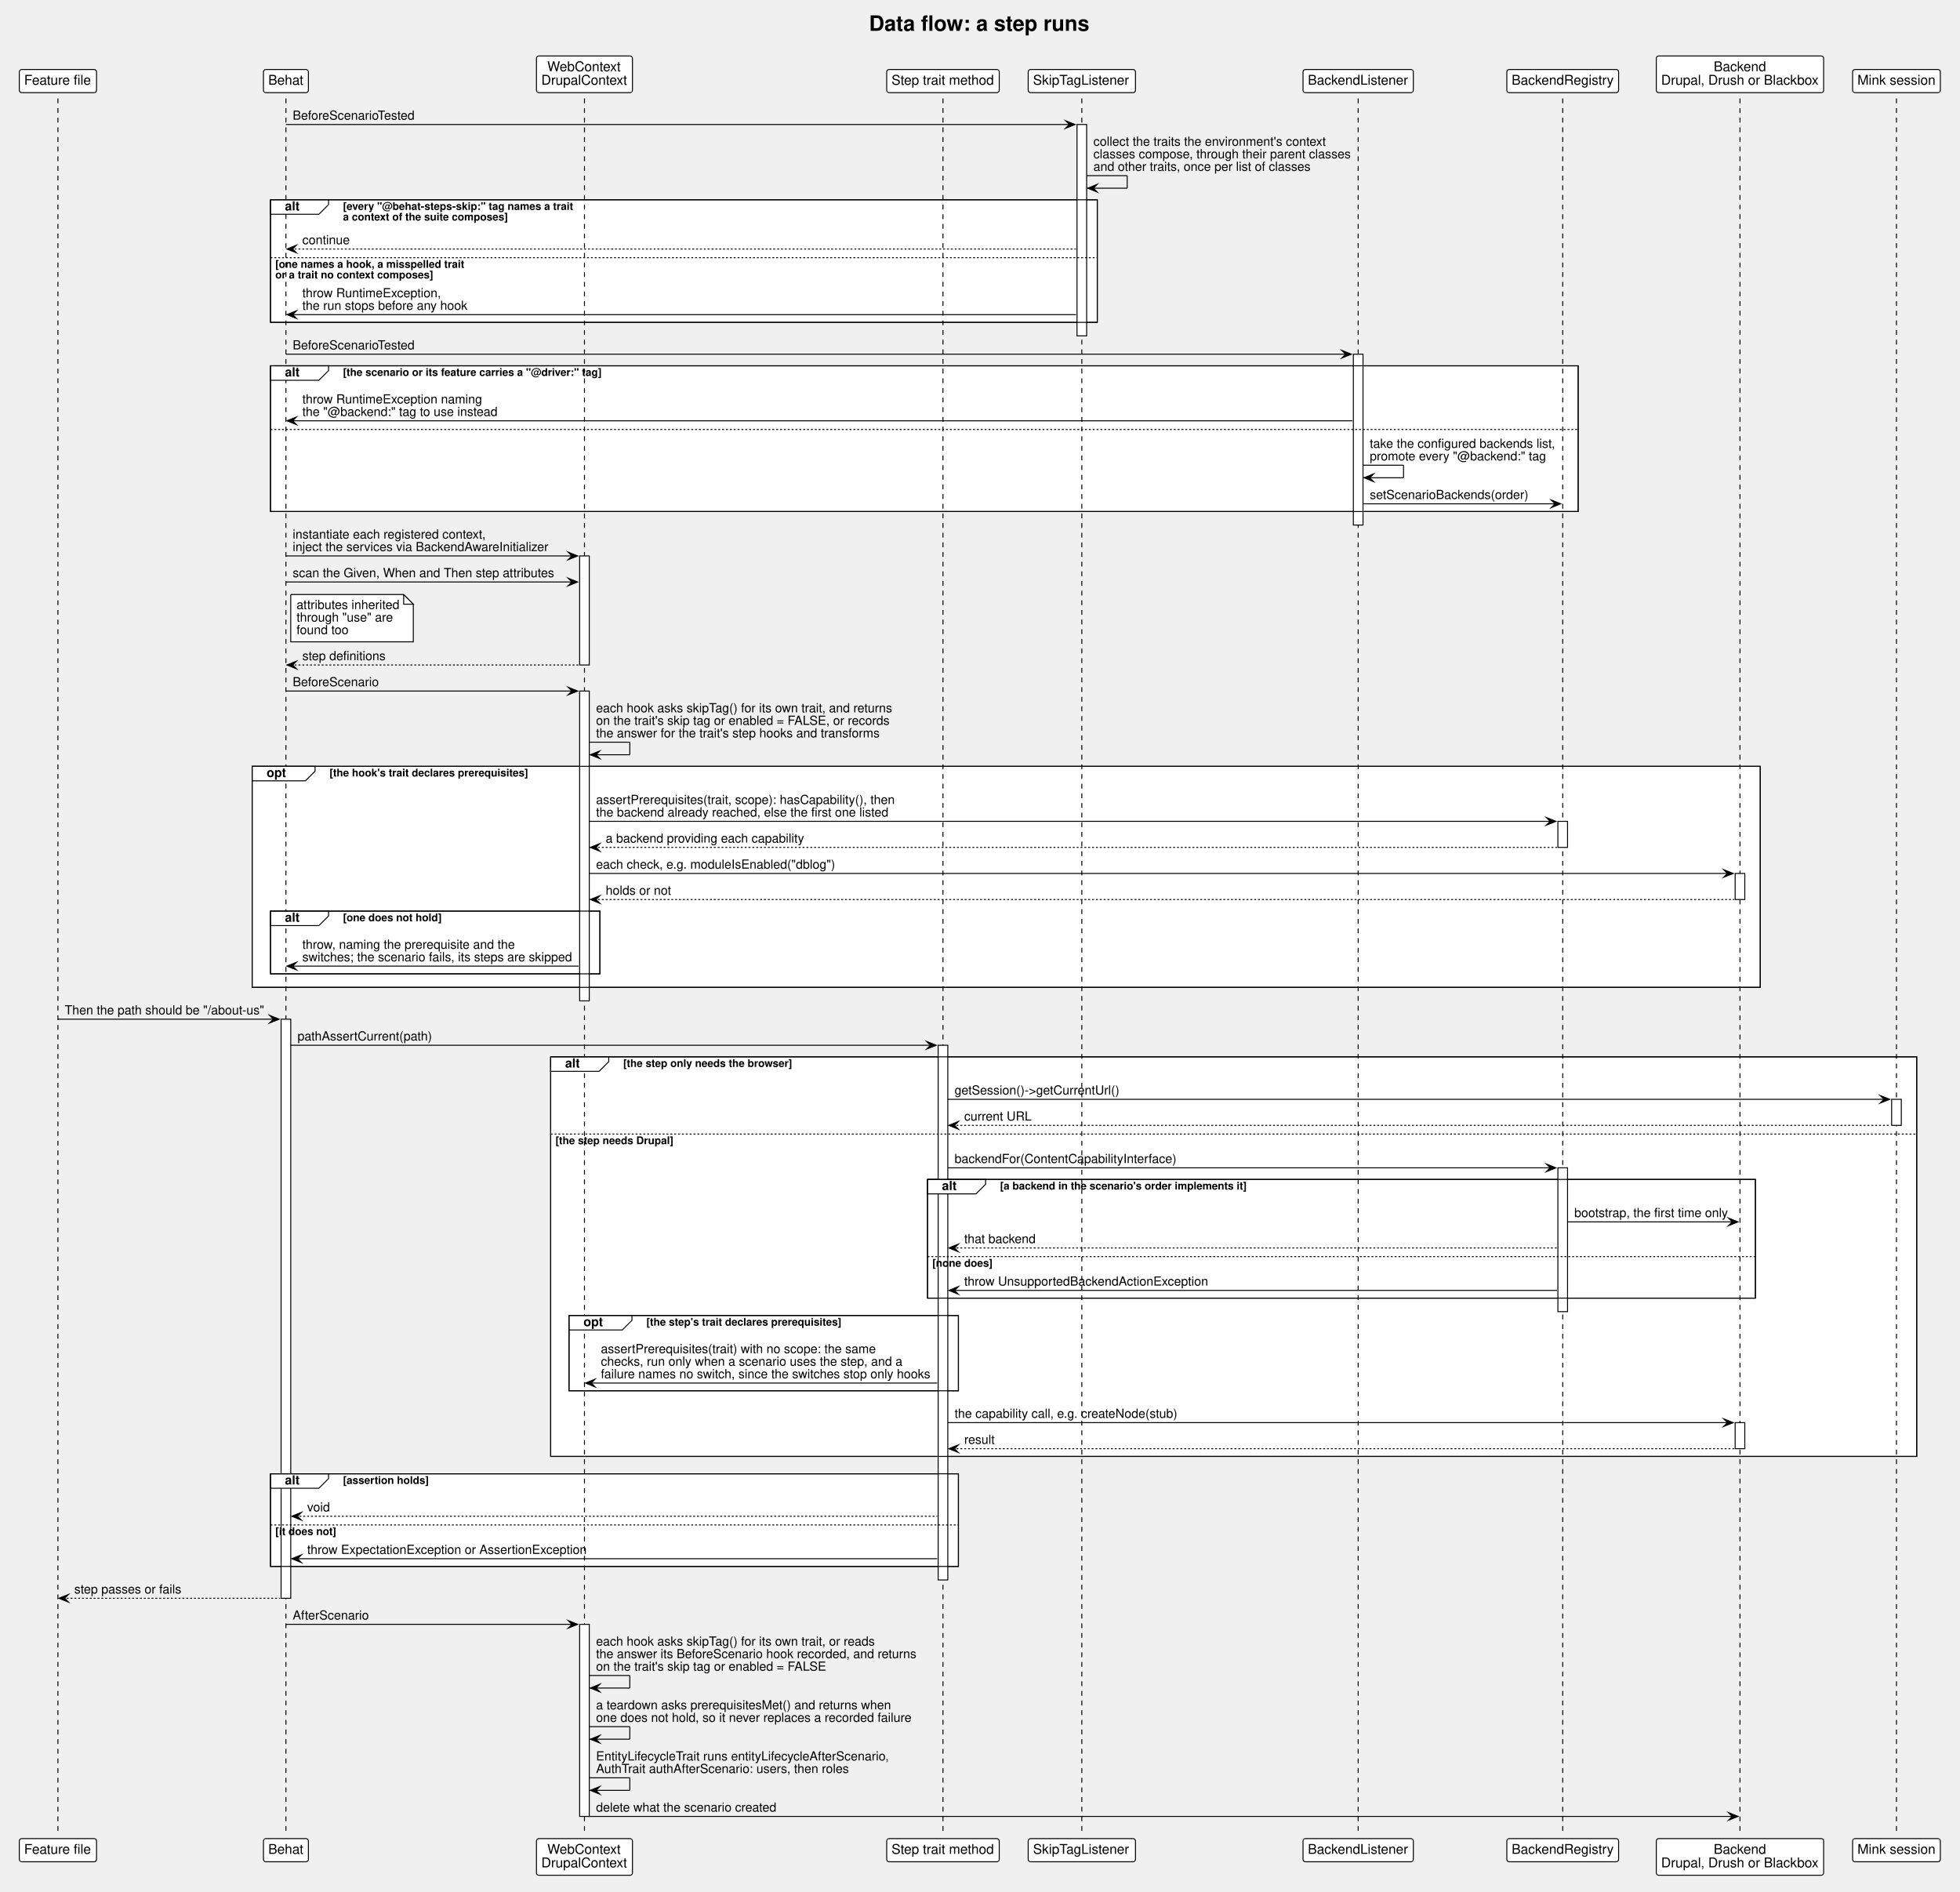
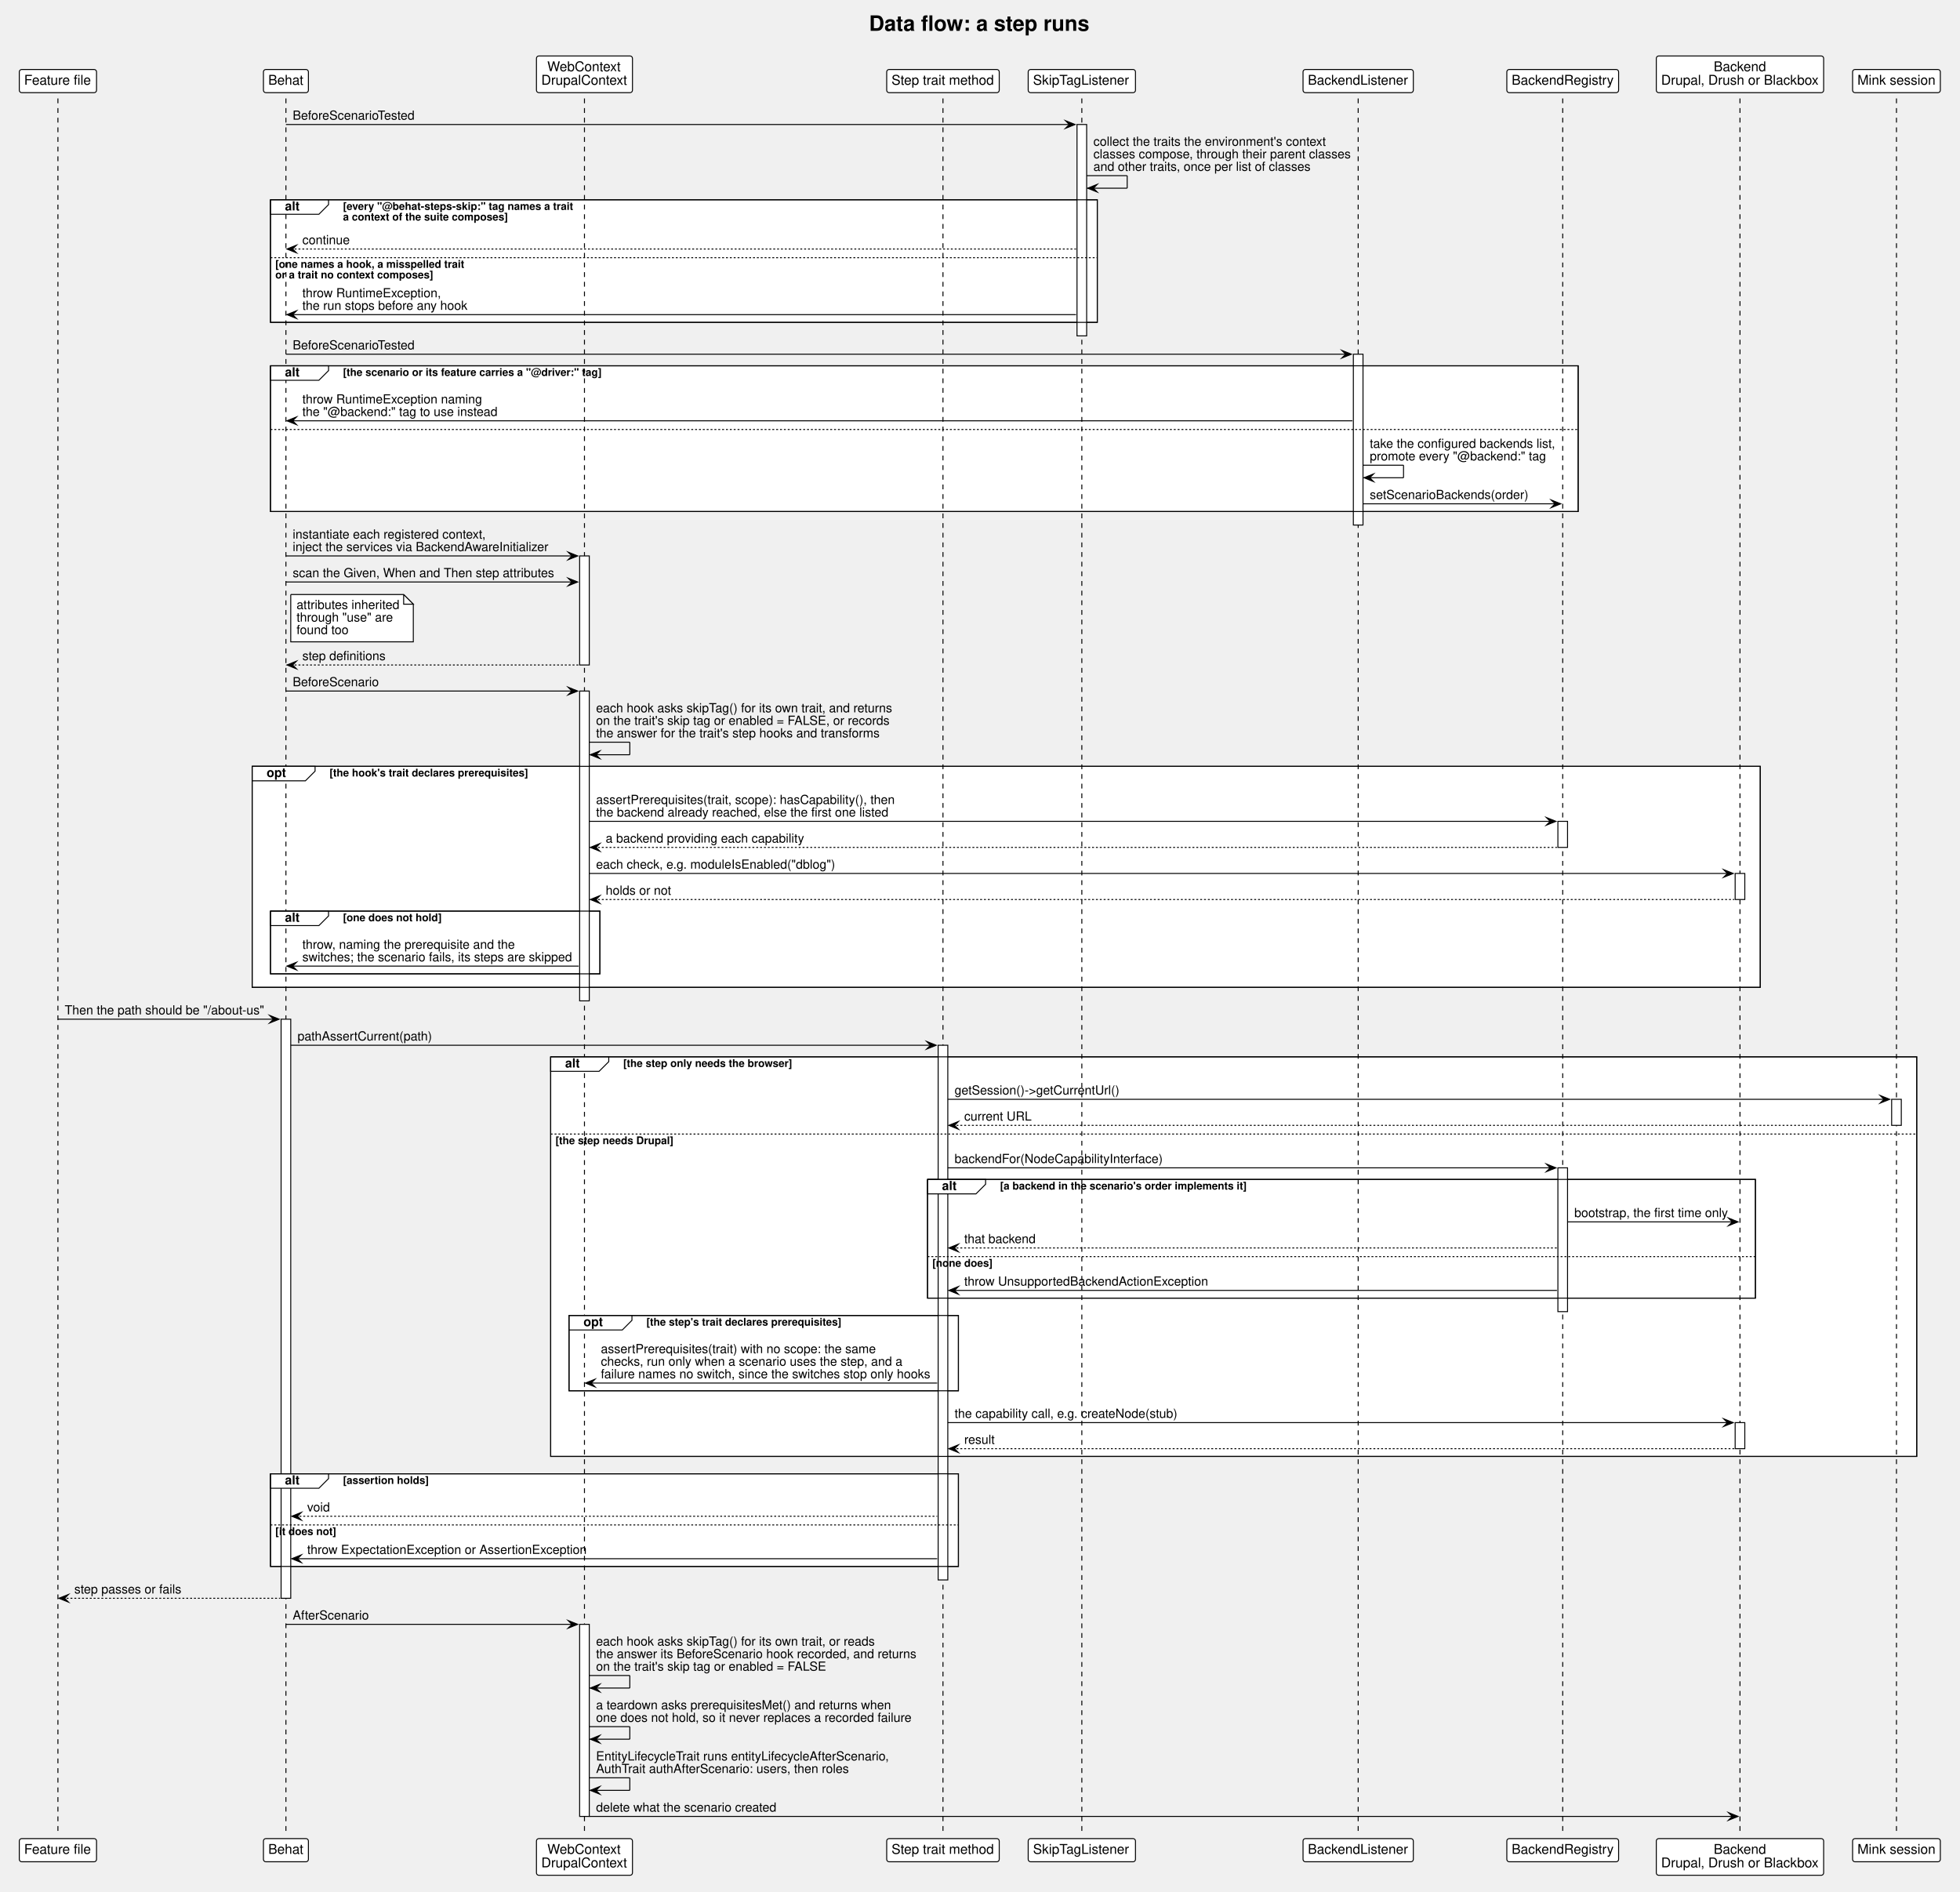
<svg xmlns="http://www.w3.org/2000/svg" version="1.1" data-diagram-type="SEQUENCE" style="width:2031px;height:1960px;background:#FFFFFF;" width="2031px" height="1960px" viewBox="0 0 2031 1960" zoomAndPan="magnify" preserveAspectRatio="none" contentStyleType="text/css">
  <defs />
  <g font-family="sans-serif" lengthAdjust="spacing">
    <g class="title" data-source-line="15">
      <text x="900.516" y="31.94" fill="#000" font-size="22" textLength="228.594" font-weight="700" font-family="Helvetica">Data flow: a step runs</text>
    </g>
    <rect x="280.281" y="207" width="856.74" height="127" fill="#FFF" style="stroke:#FFF;stroke-width:1;" />
    <rect x="280.281" y="207" width="856.74" height="127" fill="none" style="stroke:#000;stroke-width:1;" />
    <rect x="280.281" y="379" width="1355.047" height="151" fill="#FFF" style="stroke:#FFF;stroke-width:1;" />
    <rect x="280.281" y="379" width="1355.047" height="151" fill="none" style="stroke:#000;stroke-width:1;" />
    <rect x="261.281" y="794" width="1562.729" height="229" fill="#FFF" style="stroke:#FFF;stroke-width:1;" />
    <rect x="261.281" y="794" width="1562.729" height="229" fill="none" style="stroke:#000;stroke-width:1;" />
    <rect x="280.281" y="944" width="341.351" height="65" fill="#FFF" style="stroke:#FFF;stroke-width:1;" />
    <rect x="280.281" y="944" width="341.351" height="65" fill="none" style="stroke:#000;stroke-width:1;" />
    <rect x="570.631" y="1095" width="1415.536" height="414" fill="#FFF" style="stroke:#FFF;stroke-width:1;" />
    <rect x="570.631" y="1095" width="1415.536" height="414" fill="none" style="stroke:#000;stroke-width:1;" />
    <rect x="961.132" y="1222" width="857.877" height="123" fill="#FFF" style="stroke:#FFF;stroke-width:1;" />
    <rect x="961.132" y="1222" width="857.877" height="123" fill="none" style="stroke:#000;stroke-width:1;" />
    <rect x="589.631" y="1363" width="403.5" height="78" fill="#FFF" style="stroke:#FFF;stroke-width:1;" />
    <rect x="589.631" y="1363" width="403.5" height="78" fill="none" style="stroke:#000;stroke-width:1;" />
    <rect x="280.281" y="1527" width="712.851" height="96" fill="#FFF" style="stroke:#FFF;stroke-width:1;" />
    <rect x="280.281" y="1527" width="712.851" height="96" fill="none" style="stroke:#000;stroke-width:1;" />
    <g>
      <rect x="56.517" y="102" width="8" height="1798" fill="#000" fill-opacity="0" />
      <line x1="60.017" y1="102" x2="60.017" y2="1900" style="stroke:#000;stroke-width:1;stroke-dasharray:5,5;" />
    </g>
    <g>
      <rect x="292.781" y="102" width="8" height="1798" fill="#000" fill-opacity="0" />
      <line x1="296.281" y1="102" x2="296.281" y2="1900" style="stroke:#000;stroke-width:1;stroke-dasharray:5,5;" />
    </g>
    <g>
      <rect x="291.281" y="1056" width="10" height="600" fill="#FFF" style="stroke:#000;stroke-width:1;" />
    </g>
    <g>
      <rect x="602.131" y="102" width="8" height="1798" fill="#000" fill-opacity="0" />
      <line x1="605.631" y1="102" x2="605.631" y2="1900" style="stroke:#000;stroke-width:1;stroke-dasharray:5,5;" />
    </g>
    <g>
      <rect x="600.631" y="576" width="10" height="113" fill="#FFF" style="stroke:#000;stroke-width:1;" />
    </g>
    <g>
      <rect x="600.631" y="716" width="10" height="321" fill="#FFF" style="stroke:#000;stroke-width:1;" />
    </g>
    <g>
      <rect x="600.631" y="1683" width="10" height="199" fill="#FFF" style="stroke:#000;stroke-width:1;" />
    </g>
    <g>
      <rect x="973.632" y="102" width="8" height="1798" fill="#000" fill-opacity="0" />
      <line x1="977.132" y1="102" x2="977.132" y2="1900" style="stroke:#000;stroke-width:1;stroke-dasharray:5,5;" />
    </g>
    <g>
      <rect x="972.132" y="1083" width="10" height="554" fill="#FFF" style="stroke:#000;stroke-width:1;" />
    </g>
    <g>
      <rect x="1117.521" y="102" width="8" height="1798" fill="#000" fill-opacity="0" />
      <line x1="1121.021" y1="102" x2="1121.021" y2="1900" style="stroke:#000;stroke-width:1;stroke-dasharray:5,5;" />
    </g>
    <g>
      <rect x="1116.021" y="129" width="10" height="219" fill="#FFF" style="stroke:#000;stroke-width:1;" />
    </g>
    <g>
      <rect x="1403.878" y="102" width="8" height="1798" fill="#000" fill-opacity="0" />
      <line x1="1407.378" y1="102" x2="1407.378" y2="1900" style="stroke:#000;stroke-width:1;stroke-dasharray:5,5;" />
    </g>
    <g>
      <rect x="1402.378" y="367" width="10" height="177" fill="#FFF" style="stroke:#000;stroke-width:1;" />
    </g>
    <g>
      <rect x="1615.828" y="102" width="8" height="1798" fill="#000" fill-opacity="0" />
      <line x1="1619.328" y1="102" x2="1619.328" y2="1900" style="stroke:#000;stroke-width:1;stroke-dasharray:5,5;" />
    </g>
    <g>
      <rect x="1614.328" y="851" width="10" height="27" fill="#FFF" style="stroke:#000;stroke-width:1;" />
    </g>
    <g>
      <rect x="1614.328" y="1210" width="10" height="149" fill="#FFF" style="stroke:#000;stroke-width:1;" />
    </g>
    <g>
      <rect x="1799.509" y="102" width="8" height="1798" fill="#000" fill-opacity="0" />
      <line x1="1803.009" y1="102" x2="1803.009" y2="1900" style="stroke:#000;stroke-width:1;stroke-dasharray:5,5;" />
    </g>
    <g>
      <rect x="1798.009" y="905" width="10" height="27" fill="#FFF" style="stroke:#000;stroke-width:1;" />
    </g>
    <g>
      <rect x="1798.009" y="1474" width="10" height="27" fill="#FFF" style="stroke:#000;stroke-width:1;" />
    </g>
    <g>
      <rect x="1961.667" y="102" width="8" height="1798" fill="#000" fill-opacity="0" />
      <line x1="1965.167" y1="102" x2="1965.167" y2="1900" style="stroke:#000;stroke-width:1;stroke-dasharray:5,5;" />
    </g>
    <g>
      <rect x="1960.167" y="1139" width="10" height="27" fill="#FFF" style="stroke:#000;stroke-width:1;" />
    </g>
    <rect x="20" y="72" width="80.034" height="24" fill="#FFF" style="stroke:#000;stroke-width:1;" rx="2.5" ry="2.5" />
    <text x="25" y="87.78" fill="#000" font-size="14" textLength="70.034" font-family="Helvetica">Feature file</text>
    <rect x="272.988" y="72" width="46.586" height="24" fill="#FFF" style="stroke:#000;stroke-width:1;" rx="2.5" ry="2.5" />
    <text x="277.988" y="87.78" fill="#000" font-size="14" textLength="36.586" font-family="Helvetica">Behat</text>
    <rect x="555.887" y="58" width="99.489" height="38" fill="#FFF" style="stroke:#000;stroke-width:1;" rx="2.5" ry="2.5" />
    <text x="567.114" y="73.78" fill="#000" font-size="14" textLength="77.034" font-family="Helvetica">WebContext</text>
    <text x="560.887" y="87.78" fill="#000" font-size="14" textLength="89.489" font-family="Helvetica">DrupalContext</text>
    <rect x="918.825" y="72" width="116.613" height="24" fill="#FFF" style="stroke:#000;stroke-width:1;" rx="2.5" ry="2.5" />
    <text x="923.825" y="87.78" fill="#000" font-size="14" textLength="106.613" font-family="Helvetica">Step trait method</text>
    <rect x="1065.438" y="72" width="111.165" height="24" fill="#FFF" style="stroke:#000;stroke-width:1;" rx="2.5" ry="2.5" />
    <text x="1070.438" y="87.78" fill="#000" font-size="14" textLength="101.165" font-family="Helvetica">SkipTagListener</text>
    <rect x="1350.233" y="72" width="114.289" height="24" fill="#FFF" style="stroke:#000;stroke-width:1;" rx="2.5" ry="2.5" />
    <text x="1355.233" y="87.78" fill="#000" font-size="14" textLength="104.289" font-family="Helvetica">BackendListener</text>
    <rect x="1561.414" y="72" width="115.827" height="24" fill="#FFF" style="stroke:#000;stroke-width:1;" rx="2.5" ry="2.5" />
    <text x="1566.414" y="87.78" fill="#000" font-size="14" textLength="105.827" font-family="Helvetica">BackendRegistry</text>
    <rect x="1716.31" y="58" width="173.399" height="38" fill="#FFF" style="stroke:#000;stroke-width:1;" rx="2.5" ry="2.5" />
    <text x="1775.768" y="73.78" fill="#000" font-size="14" textLength="54.482" font-family="Helvetica">Backend</text>
    <text x="1721.31" y="87.78" fill="#000" font-size="14" textLength="163.399" font-family="Helvetica">Drupal, Drush or Blackbox</text>
    <rect x="1919.709" y="72" width="90.917" height="24" fill="#FFF" style="stroke:#000;stroke-width:1;" rx="2.5" ry="2.5" />
    <text x="1924.709" y="87.78" fill="#000" font-size="14" textLength="80.917" font-family="Helvetica">Mink session</text>
    <rect x="20" y="1905" width="80.034" height="24" fill="#FFF" style="stroke:#000;stroke-width:1;" rx="2.5" ry="2.5" />
    <text x="25" y="1920.78" fill="#000" font-size="14" textLength="70.034" font-family="Helvetica">Feature file</text>
    <rect x="272.988" y="1905" width="46.586" height="24" fill="#FFF" style="stroke:#000;stroke-width:1;" rx="2.5" ry="2.5" />
    <text x="277.988" y="1920.78" fill="#000" font-size="14" textLength="36.586" font-family="Helvetica">Behat</text>
    <rect x="555.887" y="1905" width="99.489" height="38" fill="#FFF" style="stroke:#000;stroke-width:1;" rx="2.5" ry="2.5" />
    <text x="567.114" y="1920.78" fill="#000" font-size="14" textLength="77.034" font-family="Helvetica">WebContext</text>
    <text x="560.887" y="1934.78" fill="#000" font-size="14" textLength="89.489" font-family="Helvetica">DrupalContext</text>
    <rect x="918.825" y="1905" width="116.613" height="24" fill="#FFF" style="stroke:#000;stroke-width:1;" rx="2.5" ry="2.5" />
    <text x="923.825" y="1920.78" fill="#000" font-size="14" textLength="106.613" font-family="Helvetica">Step trait method</text>
    <rect x="1065.438" y="1905" width="111.165" height="24" fill="#FFF" style="stroke:#000;stroke-width:1;" rx="2.5" ry="2.5" />
    <text x="1070.438" y="1920.78" fill="#000" font-size="14" textLength="101.165" font-family="Helvetica">SkipTagListener</text>
    <rect x="1350.233" y="1905" width="114.289" height="24" fill="#FFF" style="stroke:#000;stroke-width:1;" rx="2.5" ry="2.5" />
    <text x="1355.233" y="1920.78" fill="#000" font-size="14" textLength="104.289" font-family="Helvetica">BackendListener</text>
    <rect x="1561.414" y="1905" width="115.827" height="24" fill="#FFF" style="stroke:#000;stroke-width:1;" rx="2.5" ry="2.5" />
    <text x="1566.414" y="1920.78" fill="#000" font-size="14" textLength="105.827" font-family="Helvetica">BackendRegistry</text>
    <rect x="1716.31" y="1905" width="173.399" height="38" fill="#FFF" style="stroke:#000;stroke-width:1;" rx="2.5" ry="2.5" />
    <text x="1775.768" y="1920.78" fill="#000" font-size="14" textLength="54.482" font-family="Helvetica">Backend</text>
    <text x="1721.31" y="1934.78" fill="#000" font-size="14" textLength="163.399" font-family="Helvetica">Drupal, Drush or Blackbox</text>
    <rect x="1919.709" y="1905" width="90.917" height="24" fill="#FFF" style="stroke:#000;stroke-width:1;" rx="2.5" ry="2.5" />
    <text x="1924.709" y="1920.78" fill="#000" font-size="14" textLength="80.917" font-family="Helvetica">Mink session</text>
    <polygon points="1104.021,125,1114.021,129,1104.021,133,1108.021,129" fill="#000" style="stroke:#000;stroke-width:1;stroke-linejoin:miter;stroke-miterlimit:10;" />
    <line x1="296.281" y1="129" x2="1110.021" y2="129" style="stroke:#000;stroke-width:1;" />
    <text x="303.281" y="124.01" fill="#000" font-size="13" textLength="129.353" font-family="Helvetica">BeforeScenarioTested</text>
    <line x1="1126.021" y1="182" x2="1168.021" y2="182" style="stroke:#000;stroke-width:1;" />
    <line x1="1168.021" y1="182" x2="1168.021" y2="195" style="stroke:#000;stroke-width:1;" />
    <line x1="1127.021" y1="195" x2="1168.021" y2="195" style="stroke:#000;stroke-width:1;" />
    <polygon points="1137.021,191,1127.021,195,1137.021,199,1133.021,195" fill="#000" style="stroke:#000;stroke-width:1;stroke-linejoin:miter;stroke-miterlimit:10;" />
    <text x="1133.021" y="151.01" fill="#000" font-size="13" textLength="241.655" font-family="Helvetica">collect the traits the environment's context</text>
    <text x="1133.021" y="164.01" fill="#000" font-size="13" textLength="267.357" font-family="Helvetica">classes compose, through their parent classes</text>
    <text x="1133.021" y="177.01" fill="#000" font-size="13" textLength="225.443" font-family="Helvetica">and other traits, once per list of classes</text>
    <path d="M280.281,207 L340.452,207 L340.452,212 L330.452,222 L280.281,222 L280.281,207" style="stroke:#000;stroke-width:1;" fill="#FFF" />
    <rect x="280.281" y="207" width="856.74" height="127" fill="none" style="stroke:#000;stroke-width:1;" />
    <text x="295.281" y="218.01" fill="#000" font-size="13" textLength="15.171" font-weight="700" font-family="Helvetica">alt</text>
    <text x="355.452" y="217.47" fill="#000" font-size="11" textLength="238.176" font-weight="700" font-family="Helvetica">[every "@behat-steps-skip:" tag names a trait</text>
    <text x="355.452" y="228.47" fill="#000" font-size="11" textLength="171.145" font-weight="700" font-family="Helvetica">a context of the suite composes]</text>
    <polygon points="307.281,254,297.281,258,307.281,262,303.281,258" fill="#000" style="stroke:#000;stroke-width:1;stroke-linejoin:miter;stroke-miterlimit:10;" />
    <line x1="301.281" y1="258" x2="1115.021" y2="258" style="stroke:#000;stroke-width:1;stroke-dasharray:2,2;" />
    <text x="313.281" y="253.01" fill="#000" font-size="13" textLength="49.15" font-family="Helvetica">continue</text>
    <line x1="280.281" y1="267" x2="1137.021" y2="267" style="stroke:#000;stroke-width:1;stroke-dasharray:2,2;" />
    <text x="285.281" y="277.47" fill="#000" font-size="11" textLength="195.615" font-weight="700" font-family="Helvetica">[one names a hook, a misspelled trait</text>
    <text x="285.281" y="288.47" fill="#000" font-size="11" textLength="163.808" font-weight="700" font-family="Helvetica">or a trait no context composes]</text>
    <polygon points="307.281,322,297.281,326,307.281,330,303.281,326" fill="#000" style="stroke:#000;stroke-width:1;stroke-linejoin:miter;stroke-miterlimit:10;" />
    <line x1="301.281" y1="326" x2="1115.021" y2="326" style="stroke:#000;stroke-width:1;" />
    <text x="313.281" y="308.01" fill="#000" font-size="13" textLength="144.511" font-family="Helvetica">throw RuntimeException,</text>
    <text x="313.281" y="321.01" fill="#000" font-size="13" textLength="172.002" font-family="Helvetica">the run stops before any hook</text>
    <polygon points="1390.378,363,1400.378,367,1390.378,371,1394.378,367" fill="#000" style="stroke:#000;stroke-width:1;stroke-linejoin:miter;stroke-miterlimit:10;" />
    <line x1="296.281" y1="367" x2="1396.378" y2="367" style="stroke:#000;stroke-width:1;" />
    <text x="303.281" y="362.01" fill="#000" font-size="13" textLength="129.353" font-family="Helvetica">BeforeScenarioTested</text>
    <path d="M280.281,379 L340.452,379 L340.452,384 L330.452,394 L280.281,394 L280.281,379" style="stroke:#000;stroke-width:1;" fill="#FFF" />
    <rect x="280.281" y="379" width="1355.047" height="151" fill="none" style="stroke:#000;stroke-width:1;" />
    <text x="295.281" y="390.01" fill="#000" font-size="13" textLength="15.171" font-weight="700" font-family="Helvetica">alt</text>
    <text x="355.452" y="389.47" fill="#000" font-size="11" textLength="268.136" font-weight="700" font-family="Helvetica">[the scenario or its feature carries a "@driver:" tag]</text>
    <polygon points="307.281,432,297.281,436,307.281,440,303.281,436" fill="#000" style="stroke:#000;stroke-width:1;stroke-linejoin:miter;stroke-miterlimit:10;" />
    <line x1="301.281" y1="436" x2="1401.378" y2="436" style="stroke:#000;stroke-width:1;" />
    <text x="313.281" y="418.01" fill="#000" font-size="13" textLength="187.148" font-family="Helvetica">throw RuntimeException naming</text>
    <text x="313.281" y="431.01" fill="#000" font-size="13" textLength="203.112" font-family="Helvetica">the "@backend:" tag to use instead</text>
    <line x1="280.281" y1="445" x2="1635.328" y2="445" style="stroke:#000;stroke-width:1;stroke-dasharray:2,2;" />
    <line x1="1412.378" y1="482" x2="1454.378" y2="482" style="stroke:#000;stroke-width:1;" />
    <line x1="1454.378" y1="482" x2="1454.378" y2="495" style="stroke:#000;stroke-width:1;" />
    <line x1="1413.378" y1="495" x2="1454.378" y2="495" style="stroke:#000;stroke-width:1;" />
    <polygon points="1423.378,491,1413.378,495,1423.378,499,1419.378,495" fill="#000" style="stroke:#000;stroke-width:1;stroke-linejoin:miter;stroke-miterlimit:10;" />
    <text x="1419.378" y="464.01" fill="#000" font-size="13" textLength="192.95" font-family="Helvetica">take the configured backends list,</text>
    <text x="1419.378" y="477.01" fill="#000" font-size="13" textLength="183.574" font-family="Helvetica">promote every "@backend:" tag</text>
    <polygon points="1607.328,518,1617.328,522,1607.328,526,1611.328,522" fill="#000" style="stroke:#000;stroke-width:1;stroke-linejoin:miter;stroke-miterlimit:10;" />
    <line x1="1412.378" y1="522" x2="1613.328" y2="522" style="stroke:#000;stroke-width:1;" />
    <text x="1419.378" y="517.01" fill="#000" font-size="13" textLength="164.747" font-family="Helvetica">setScenarioBackends(order)</text>
    <polygon points="588.631,572,598.631,576,588.631,580,592.631,576" fill="#000" style="stroke:#000;stroke-width:1;stroke-linejoin:miter;stroke-miterlimit:10;" />
    <line x1="296.281" y1="576" x2="594.631" y2="576" style="stroke:#000;stroke-width:1;" />
    <text x="303.281" y="558.01" fill="#000" font-size="13" textLength="201.621" font-family="Helvetica">instantiate each registered context,</text>
    <text x="303.281" y="571.01" fill="#000" font-size="13" textLength="265.897" font-family="Helvetica">inject the services via BackendAwareInitializer</text>
    <polygon points="588.631,599,598.631,603,588.631,607,592.631,603" fill="#000" style="stroke:#000;stroke-width:1;stroke-linejoin:miter;stroke-miterlimit:10;" />
    <line x1="296.281" y1="603" x2="594.631" y2="603" style="stroke:#000;stroke-width:1;" />
    <text x="303.281" y="598.01" fill="#000" font-size="13" textLength="271.711" font-family="Helvetica">scan the Given, When and Then step attributes</text>
    <path d="M301.281,616 L301.281,665 L428.281,665 L428.281,626 L418.281,616 L301.281,616" style="stroke:#000;stroke-width:1;" fill="#FFF" />
    <path d="M418.281,616 L418.281,626 L428.281,626 L418.281,616" style="stroke:#000;stroke-width:1;" fill="#FFF" />
    <text x="307.281" y="631.01" fill="#000" font-size="13" textLength="106.952" font-family="Helvetica">attributes inherited</text>
    <text x="307.281" y="644.01" fill="#000" font-size="13" textLength="100.293" font-family="Helvetica">through "use" are</text>
    <text x="307.281" y="657.01" fill="#000" font-size="13" textLength="54.215" font-family="Helvetica">found too</text>
    <polygon points="307.281,685,297.281,689,307.281,693,303.281,689" fill="#000" style="stroke:#000;stroke-width:1;stroke-linejoin:miter;stroke-miterlimit:10;" />
    <line x1="301.281" y1="689" x2="599.631" y2="689" style="stroke:#000;stroke-width:1;stroke-dasharray:2,2;" />
    <text x="313.281" y="684.01" fill="#000" font-size="13" textLength="86.722" font-family="Helvetica">step definitions</text>
    <polygon points="588.631,712,598.631,716,588.631,720,592.631,716" fill="#000" style="stroke:#000;stroke-width:1;stroke-linejoin:miter;stroke-miterlimit:10;" />
    <line x1="296.281" y1="716" x2="594.631" y2="716" style="stroke:#000;stroke-width:1;" />
    <text x="303.281" y="711.01" fill="#000" font-size="13" textLength="89.61" font-family="Helvetica">BeforeScenario</text>
    <line x1="610.631" y1="769" x2="652.631" y2="769" style="stroke:#000;stroke-width:1;" />
    <line x1="652.631" y1="769" x2="652.631" y2="782" style="stroke:#000;stroke-width:1;" />
    <line x1="611.631" y1="782" x2="652.631" y2="782" style="stroke:#000;stroke-width:1;" />
    <polygon points="621.631,778,611.631,782,621.631,786,617.631,782" fill="#000" style="stroke:#000;stroke-width:1;stroke-linejoin:miter;stroke-miterlimit:10;" />
    <text x="617.631" y="738.01" fill="#000" font-size="13" textLength="309.245" font-family="Helvetica">each hook asks skipTag() for its own trait, and returns</text>
    <text x="617.631" y="751.01" fill="#000" font-size="13" textLength="305.614" font-family="Helvetica">on the trait's skip tag or enabled = FALSE, or records</text>
    <text x="617.631" y="764.01" fill="#000" font-size="13" textLength="295.122" font-family="Helvetica">the answer for the trait's step hooks and transforms</text>
    <path d="M261.281,794 L326.492,794 L326.492,799 L316.492,809 L261.281,809 L261.281,794" style="stroke:#000;stroke-width:1;" fill="#FFF" />
    <rect x="261.281" y="794" width="1562.729" height="229" fill="none" style="stroke:#000;stroke-width:1;" />
    <text x="276.281" y="805.01" fill="#000" font-size="13" textLength="20.211" font-weight="700" font-family="Helvetica">opt</text>
    <text x="341.492" y="804.47" fill="#000" font-size="11" textLength="205.568" font-weight="700" font-family="Helvetica">[the hook's trait declares prerequisites]</text>
    <polygon points="1602.328,847,1612.328,851,1602.328,855,1606.328,851" fill="#000" style="stroke:#000;stroke-width:1;stroke-linejoin:miter;stroke-miterlimit:10;" />
    <line x1="610.631" y1="851" x2="1608.328" y2="851" style="stroke:#000;stroke-width:1;" />
    <text x="617.631" y="833.01" fill="#000" font-size="13" textLength="309.962" font-family="Helvetica">assertPrerequisites(trait, scope): hasCapability(), then</text>
    <text x="617.631" y="846.01" fill="#000" font-size="13" textLength="304.243" font-family="Helvetica">the backend already reached, else the first one listed</text>
    <polygon points="621.631,874,611.631,878,621.631,882,617.631,878" fill="#000" style="stroke:#000;stroke-width:1;stroke-linejoin:miter;stroke-miterlimit:10;" />
    <line x1="615.631" y1="878" x2="1613.328" y2="878" style="stroke:#000;stroke-width:1;stroke-dasharray:2,2;" />
    <text x="627.631" y="873.01" fill="#000" font-size="13" textLength="205.969" font-family="Helvetica">a backend providing each capability</text>
    <polygon points="1786.009,901,1796.009,905,1786.009,909,1790.009,905" fill="#000" style="stroke:#000;stroke-width:1;stroke-linejoin:miter;stroke-miterlimit:10;" />
    <line x1="610.631" y1="905" x2="1792.009" y2="905" style="stroke:#000;stroke-width:1;" />
    <text x="617.631" y="900.01" fill="#000" font-size="13" textLength="248.435" font-family="Helvetica">each check, e.g. moduleIsEnabled("dblog")</text>
    <polygon points="621.631,928,611.631,932,621.631,936,617.631,932" fill="#000" style="stroke:#000;stroke-width:1;stroke-linejoin:miter;stroke-miterlimit:10;" />
    <line x1="615.631" y1="932" x2="1797.009" y2="932" style="stroke:#000;stroke-width:1;stroke-dasharray:2,2;" />
    <text x="627.631" y="927.01" fill="#000" font-size="13" textLength="67.933" font-family="Helvetica">holds or not</text>
    <path d="M280.281,944 L340.452,944 L340.452,949 L330.452,959 L280.281,959 L280.281,944" style="stroke:#000;stroke-width:1;" fill="#FFF" />
    <rect x="280.281" y="944" width="341.351" height="65" fill="none" style="stroke:#000;stroke-width:1;" />
    <text x="295.281" y="955.01" fill="#000" font-size="13" textLength="15.171" font-weight="700" font-family="Helvetica">alt</text>
    <text x="355.452" y="954.47" fill="#000" font-size="11" textLength="102.04" font-weight="700" font-family="Helvetica">[one does not hold]</text>
    <polygon points="307.281,997,297.281,1001,307.281,1005,303.281,1001" fill="#000" style="stroke:#000;stroke-width:1;stroke-linejoin:miter;stroke-miterlimit:10;" />
    <line x1="301.281" y1="1001" x2="599.631" y2="1001" style="stroke:#000;stroke-width:1;" />
    <text x="313.281" y="983.01" fill="#000" font-size="13" textLength="221.857" font-family="Helvetica">throw, naming the prerequisite and the</text>
    <text x="313.281" y="996.01" fill="#000" font-size="13" textLength="280.351" font-family="Helvetica">switches; the scenario fails, its steps are skipped</text>
    <polygon points="279.281,1052,289.281,1056,279.281,1060,283.281,1056" fill="#000" style="stroke:#000;stroke-width:1;stroke-linejoin:miter;stroke-miterlimit:10;" />
    <line x1="60.017" y1="1056" x2="285.281" y2="1056" style="stroke:#000;stroke-width:1;" />
    <text x="67.017" y="1051.01" fill="#000" font-size="13" textLength="207.264" font-family="Helvetica">Then the path should be "/about-us"</text>
    <polygon points="960.132,1079,970.132,1083,960.132,1087,964.132,1083" fill="#000" style="stroke:#000;stroke-width:1;stroke-linejoin:miter;stroke-miterlimit:10;" />
    <line x1="301.281" y1="1083" x2="966.132" y2="1083" style="stroke:#000;stroke-width:1;" />
    <text x="308.281" y="1078.01" fill="#000" font-size="13" textLength="139.452" font-family="Helvetica">pathAssertCurrent(path)</text>
    <path d="M570.631,1095 L630.802,1095 L630.802,1100 L620.802,1110 L570.631,1110 L570.631,1095" style="stroke:#000;stroke-width:1;" fill="#FFF" />
    <rect x="570.631" y="1095" width="1415.536" height="414" fill="none" style="stroke:#000;stroke-width:1;" />
    <text x="585.631" y="1106.01" fill="#000" font-size="13" textLength="15.171" font-weight="700" font-family="Helvetica">alt</text>
    <text x="645.802" y="1105.47" fill="#000" font-size="11" textLength="175.42" font-weight="700" font-family="Helvetica">[the step only needs the browser]</text>
    <polygon points="1948.167,1135,1958.167,1139,1948.167,1143,1952.167,1139" fill="#000" style="stroke:#000;stroke-width:1;stroke-linejoin:miter;stroke-miterlimit:10;" />
    <line x1="982.132" y1="1139" x2="1954.167" y2="1139" style="stroke:#000;stroke-width:1;" />
    <text x="989.132" y="1134.01" fill="#000" font-size="13" textLength="171.583" font-family="Helvetica">getSession()-&gt;getCurrentUrl()</text>
    <polygon points="993.132,1162,983.132,1166,993.132,1170,989.132,1166" fill="#000" style="stroke:#000;stroke-width:1;stroke-linejoin:miter;stroke-miterlimit:10;" />
    <line x1="987.132" y1="1166" x2="1959.167" y2="1166" style="stroke:#000;stroke-width:1;stroke-dasharray:2,2;" />
    <text x="999.132" y="1161.01" fill="#000" font-size="13" textLength="70.078" font-family="Helvetica">current URL</text>
    <line x1="570.631" y1="1175" x2="1986.167" y2="1175" style="stroke:#000;stroke-width:1;stroke-dasharray:2,2;" />
    <text x="575.631" y="1185.47" fill="#000" font-size="11" textLength="122.241" font-weight="700" font-family="Helvetica">[the step needs Drupal]</text>
    <polygon points="1602.328,1206,1612.328,1210,1602.328,1214,1606.328,1210" fill="#000" style="stroke:#000;stroke-width:1;stroke-linejoin:miter;stroke-miterlimit:10;" />
    <line x1="982.132" y1="1210" x2="1608.328" y2="1210" style="stroke:#000;stroke-width:1;" />
-     <text x="989.132" y="1205.01" fill="#000" font-size="13" textLength="230.509" font-family="Helvetica">backendFor(ContentCapabilityInterface)</text>
+     <text x="989.132" y="1205.01" fill="#000" font-size="13" textLength="216.055" font-family="Helvetica">backendFor(NodeCapabilityInterface)</text>
    <path d="M961.132,1222 L1021.303,1222 L1021.303,1227 L1011.303,1237 L961.132,1237 L961.132,1222" style="stroke:#000;stroke-width:1;" fill="#FFF" />
    <rect x="961.132" y="1222" width="857.877" height="123" fill="none" style="stroke:#000;stroke-width:1;" />
    <text x="976.132" y="1233.01" fill="#000" font-size="13" textLength="15.171" font-weight="700" font-family="Helvetica">alt</text>
    <text x="1036.303" y="1232.47" fill="#000" font-size="11" textLength="255.686" font-weight="700" font-family="Helvetica">[a backend in the scenario's order implements it]</text>
    <polygon points="1791.009,1262,1801.009,1266,1791.009,1270,1795.009,1266" fill="#000" style="stroke:#000;stroke-width:1;stroke-linejoin:miter;stroke-miterlimit:10;" />
    <line x1="1624.328" y1="1266" x2="1797.009" y2="1266" style="stroke:#000;stroke-width:1;" />
    <text x="1631.328" y="1261.01" fill="#000" font-size="13" textLength="159.682" font-family="Helvetica">bootstrap, the first time only</text>
    <polygon points="993.132,1289,983.132,1293,993.132,1297,989.132,1293" fill="#000" style="stroke:#000;stroke-width:1;stroke-linejoin:miter;stroke-miterlimit:10;" />
    <line x1="987.132" y1="1293" x2="1613.328" y2="1293" style="stroke:#000;stroke-width:1;stroke-dasharray:2,2;" />
    <text x="999.132" y="1288.01" fill="#000" font-size="13" textLength="74.445" font-family="Helvetica">that backend</text>
    <line x1="961.132" y1="1302" x2="1819.009" y2="1302" style="stroke:#000;stroke-width:1;stroke-dasharray:2,2;" />
    <text x="966.132" y="1312.47" fill="#000" font-size="11" textLength="62.332" font-weight="700" font-family="Helvetica">[none does]</text>
    <polygon points="993.132,1333,983.132,1337,993.132,1341,989.132,1337" fill="#000" style="stroke:#000;stroke-width:1;stroke-linejoin:miter;stroke-miterlimit:10;" />
    <line x1="987.132" y1="1337" x2="1613.328" y2="1337" style="stroke:#000;stroke-width:1;" />
    <text x="999.132" y="1332.01" fill="#000" font-size="13" textLength="253.652" font-family="Helvetica">throw UnsupportedBackendActionException</text>
    <path d="M589.631,1363 L654.842,1363 L654.842,1368 L644.842,1378 L589.631,1378 L589.631,1363" style="stroke:#000;stroke-width:1;" fill="#FFF" />
    <rect x="589.631" y="1363" width="403.5" height="78" fill="none" style="stroke:#000;stroke-width:1;" />
    <text x="604.631" y="1374.01" fill="#000" font-size="13" textLength="20.211" font-weight="700" font-family="Helvetica">opt</text>
    <text x="669.842" y="1373.47" fill="#000" font-size="11" textLength="201.91" font-weight="700" font-family="Helvetica">[the step's trait declares prerequisites]</text>
    <polygon points="616.631,1429,606.631,1433,616.631,1437,612.631,1433" fill="#000" style="stroke:#000;stroke-width:1;stroke-linejoin:miter;stroke-miterlimit:10;" />
    <line x1="610.631" y1="1433" x2="971.132" y2="1433" style="stroke:#000;stroke-width:1;" />
    <text x="622.631" y="1402.01" fill="#000" font-size="13" textLength="285.397" font-family="Helvetica">assertPrerequisites(trait) with no scope: the same</text>
    <text x="622.631" y="1415.01" fill="#000" font-size="13" textLength="312.908" font-family="Helvetica">checks, run only when a scenario uses the step, and a</text>
    <text x="622.631" y="1428.01" fill="#000" font-size="13" textLength="342.5" font-family="Helvetica">failure names no switch, since the switches stop only hooks</text>
    <polygon points="1786.009,1470,1796.009,1474,1786.009,1478,1790.009,1474" fill="#000" style="stroke:#000;stroke-width:1;stroke-linejoin:miter;stroke-miterlimit:10;" />
    <line x1="982.132" y1="1474" x2="1792.009" y2="1474" style="stroke:#000;stroke-width:1;" />
    <text x="989.132" y="1469.01" fill="#000" font-size="13" textLength="231.956" font-family="Helvetica">the capability call, e.g. createNode(stub)</text>
    <polygon points="993.132,1497,983.132,1501,993.132,1505,989.132,1501" fill="#000" style="stroke:#000;stroke-width:1;stroke-linejoin:miter;stroke-miterlimit:10;" />
    <line x1="987.132" y1="1501" x2="1797.009" y2="1501" style="stroke:#000;stroke-width:1;stroke-dasharray:2,2;" />
    <text x="999.132" y="1496.01" fill="#000" font-size="13" textLength="31.789" font-family="Helvetica">result</text>
    <path d="M280.281,1527 L340.452,1527 L340.452,1532 L330.452,1542 L280.281,1542 L280.281,1527" style="stroke:#000;stroke-width:1;" fill="#FFF" />
    <rect x="280.281" y="1527" width="712.851" height="96" fill="none" style="stroke:#000;stroke-width:1;" />
    <text x="295.281" y="1538.01" fill="#000" font-size="13" textLength="15.171" font-weight="700" font-family="Helvetica">alt</text>
    <text x="355.452" y="1537.47" fill="#000" font-size="11" textLength="88.623" font-weight="700" font-family="Helvetica">[assertion holds]</text>
    <polygon points="312.281,1567,302.281,1571,312.281,1575,308.281,1571" fill="#000" style="stroke:#000;stroke-width:1;stroke-linejoin:miter;stroke-miterlimit:10;" />
    <line x1="306.281" y1="1571" x2="971.132" y2="1571" style="stroke:#000;stroke-width:1;stroke-dasharray:2,2;" />
    <text x="318.281" y="1566.01" fill="#000" font-size="13" textLength="23.848" font-family="Helvetica">void</text>
    <line x1="280.281" y1="1580" x2="993.132" y2="1580" style="stroke:#000;stroke-width:1;stroke-dasharray:2,2;" />
    <text x="285.281" y="1590.47" fill="#000" font-size="11" textLength="62.933" font-weight="700" font-family="Helvetica">[it does not]</text>
    <polygon points="312.281,1611,302.281,1615,312.281,1619,308.281,1615" fill="#000" style="stroke:#000;stroke-width:1;stroke-linejoin:miter;stroke-miterlimit:10;" />
    <line x1="306.281" y1="1615" x2="971.132" y2="1615" style="stroke:#000;stroke-width:1;" />
    <text x="318.281" y="1610.01" fill="#000" font-size="13" textLength="290.488" font-family="Helvetica">throw ExpectationException or AssertionException</text>
    <polygon points="71.017,1652,61.017,1656,71.017,1660,67.017,1656" fill="#000" style="stroke:#000;stroke-width:1;stroke-linejoin:miter;stroke-miterlimit:10;" />
    <line x1="65.017" y1="1656" x2="290.281" y2="1656" style="stroke:#000;stroke-width:1;stroke-dasharray:2,2;" />
    <text x="77.017" y="1651.01" fill="#000" font-size="13" textLength="111.274" font-family="Helvetica">step passes or fails</text>
    <polygon points="588.631,1679,598.631,1683,588.631,1687,592.631,1683" fill="#000" style="stroke:#000;stroke-width:1;stroke-linejoin:miter;stroke-miterlimit:10;" />
    <line x1="296.281" y1="1683" x2="594.631" y2="1683" style="stroke:#000;stroke-width:1;" />
    <text x="303.281" y="1678.01" fill="#000" font-size="13" textLength="78.762" font-family="Helvetica">AfterScenario</text>
    <line x1="610.631" y1="1736" x2="652.631" y2="1736" style="stroke:#000;stroke-width:1;" />
    <line x1="652.631" y1="1736" x2="652.631" y2="1749" style="stroke:#000;stroke-width:1;" />
    <line x1="611.631" y1="1749" x2="652.631" y2="1749" style="stroke:#000;stroke-width:1;" />
    <polygon points="621.631,1745,611.631,1749,621.631,1753,617.631,1749" fill="#000" style="stroke:#000;stroke-width:1;stroke-linejoin:miter;stroke-miterlimit:10;" />
    <text x="617.631" y="1705.01" fill="#000" font-size="13" textLength="291.173" font-family="Helvetica">each hook asks skipTag() for its own trait, or reads</text>
    <text x="617.631" y="1718.01" fill="#000" font-size="13" textLength="333.131" font-family="Helvetica">the answer its BeforeScenario hook recorded, and returns</text>
    <text x="617.631" y="1731.01" fill="#000" font-size="13" textLength="239.872" font-family="Helvetica">on the trait's skip tag or enabled = FALSE</text>
    <line x1="610.631" y1="1789" x2="652.631" y2="1789" style="stroke:#000;stroke-width:1;" />
    <line x1="652.631" y1="1789" x2="652.631" y2="1802" style="stroke:#000;stroke-width:1;" />
    <line x1="611.631" y1="1802" x2="652.631" y2="1802" style="stroke:#000;stroke-width:1;" />
    <polygon points="621.631,1798,611.631,1802,621.631,1806,617.631,1802" fill="#000" style="stroke:#000;stroke-width:1;stroke-linejoin:miter;stroke-miterlimit:10;" />
    <text x="617.631" y="1771.01" fill="#000" font-size="13" textLength="307.093" font-family="Helvetica">a teardown asks prerequisitesMet() and returns when</text>
    <text x="617.631" y="1784.01" fill="#000" font-size="13" textLength="328.091" font-family="Helvetica">one does not hold, so it never replaces a recorded failure</text>
    <line x1="610.631" y1="1842" x2="652.631" y2="1842" style="stroke:#000;stroke-width:1;" />
    <line x1="652.631" y1="1842" x2="652.631" y2="1855" style="stroke:#000;stroke-width:1;" />
    <line x1="611.631" y1="1855" x2="652.631" y2="1855" style="stroke:#000;stroke-width:1;" />
    <polygon points="621.631,1851,611.631,1855,621.631,1859,617.631,1855" fill="#000" style="stroke:#000;stroke-width:1;stroke-linejoin:miter;stroke-miterlimit:10;" />
    <text x="617.631" y="1824.01" fill="#000" font-size="13" textLength="305.627" font-family="Helvetica">EntityLifecycleTrait runs entityLifecycleAfterScenario,</text>
    <text x="617.631" y="1837.01" fill="#000" font-size="13" textLength="263.745" font-family="Helvetica">AuthTrait authAfterScenario: users, then roles</text>
    <polygon points="1791.009,1878,1801.009,1882,1791.009,1886,1795.009,1882" fill="#000" style="stroke:#000;stroke-width:1;stroke-linejoin:miter;stroke-miterlimit:10;" />
    <line x1="610.631" y1="1882" x2="1797.009" y2="1882" style="stroke:#000;stroke-width:1;" />
    <text x="617.631" y="1877.01" fill="#000" font-size="13" textLength="187.897" font-family="Helvetica">delete what the scenario created</text>
  </g>
</svg>
